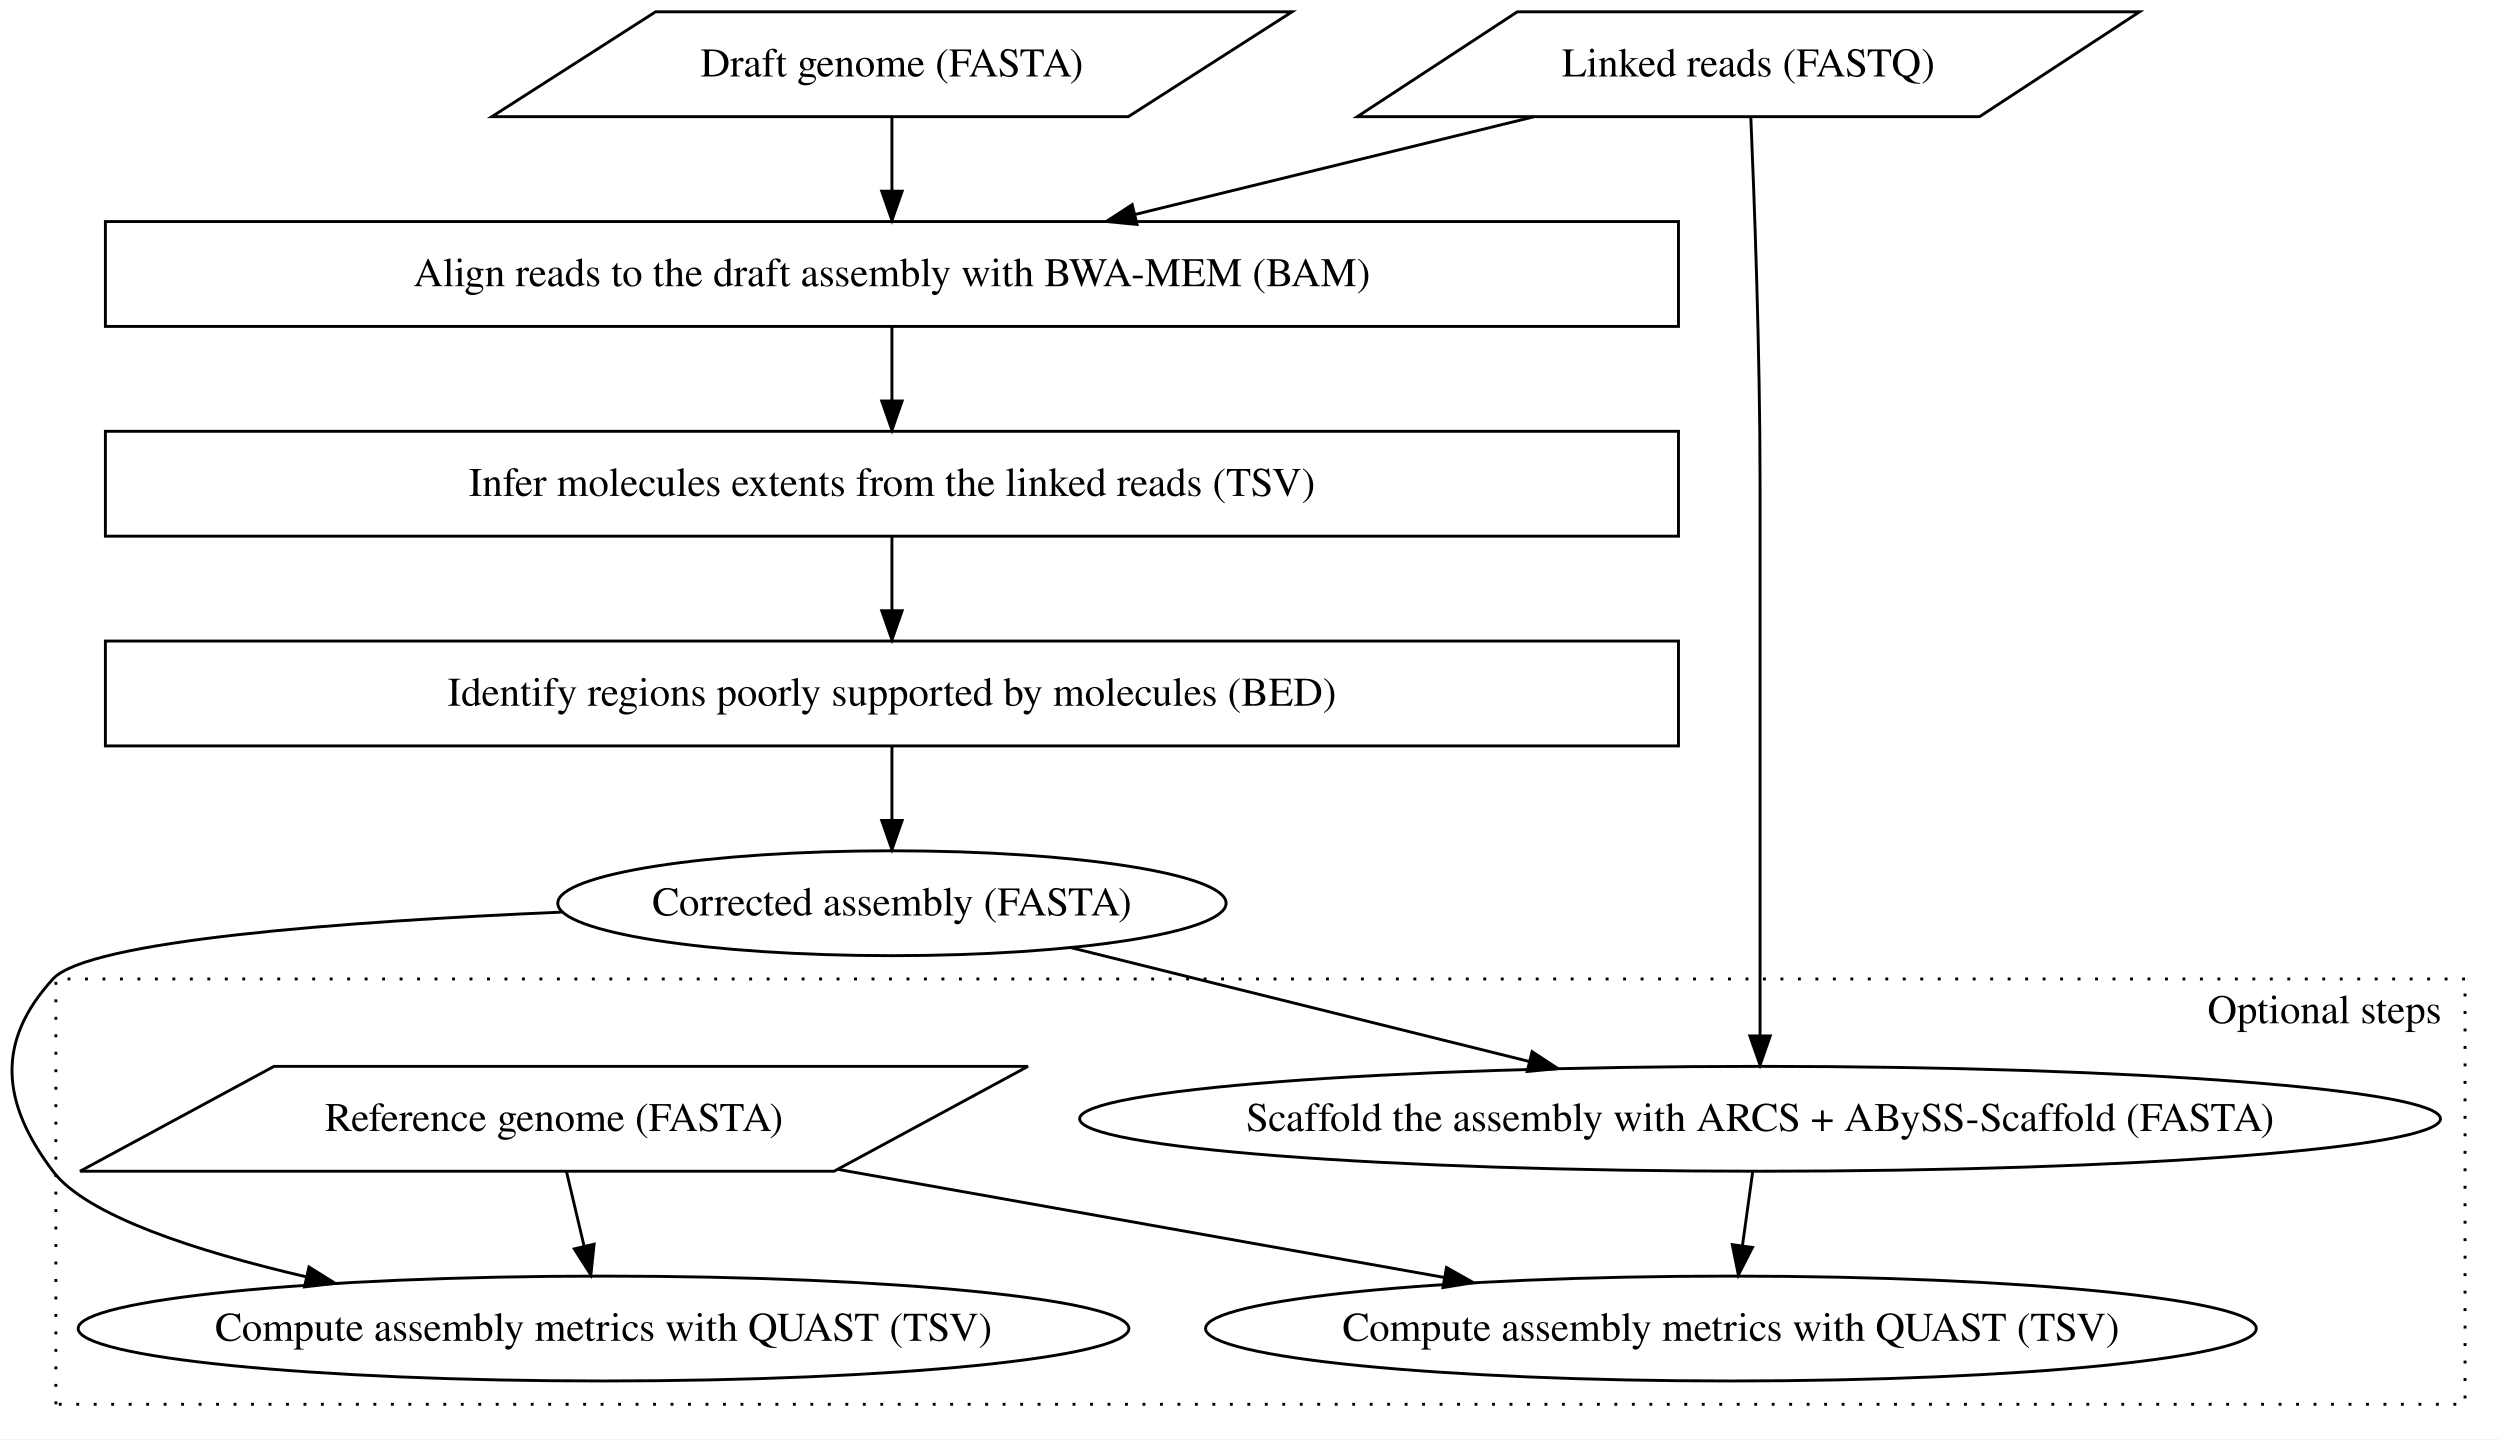
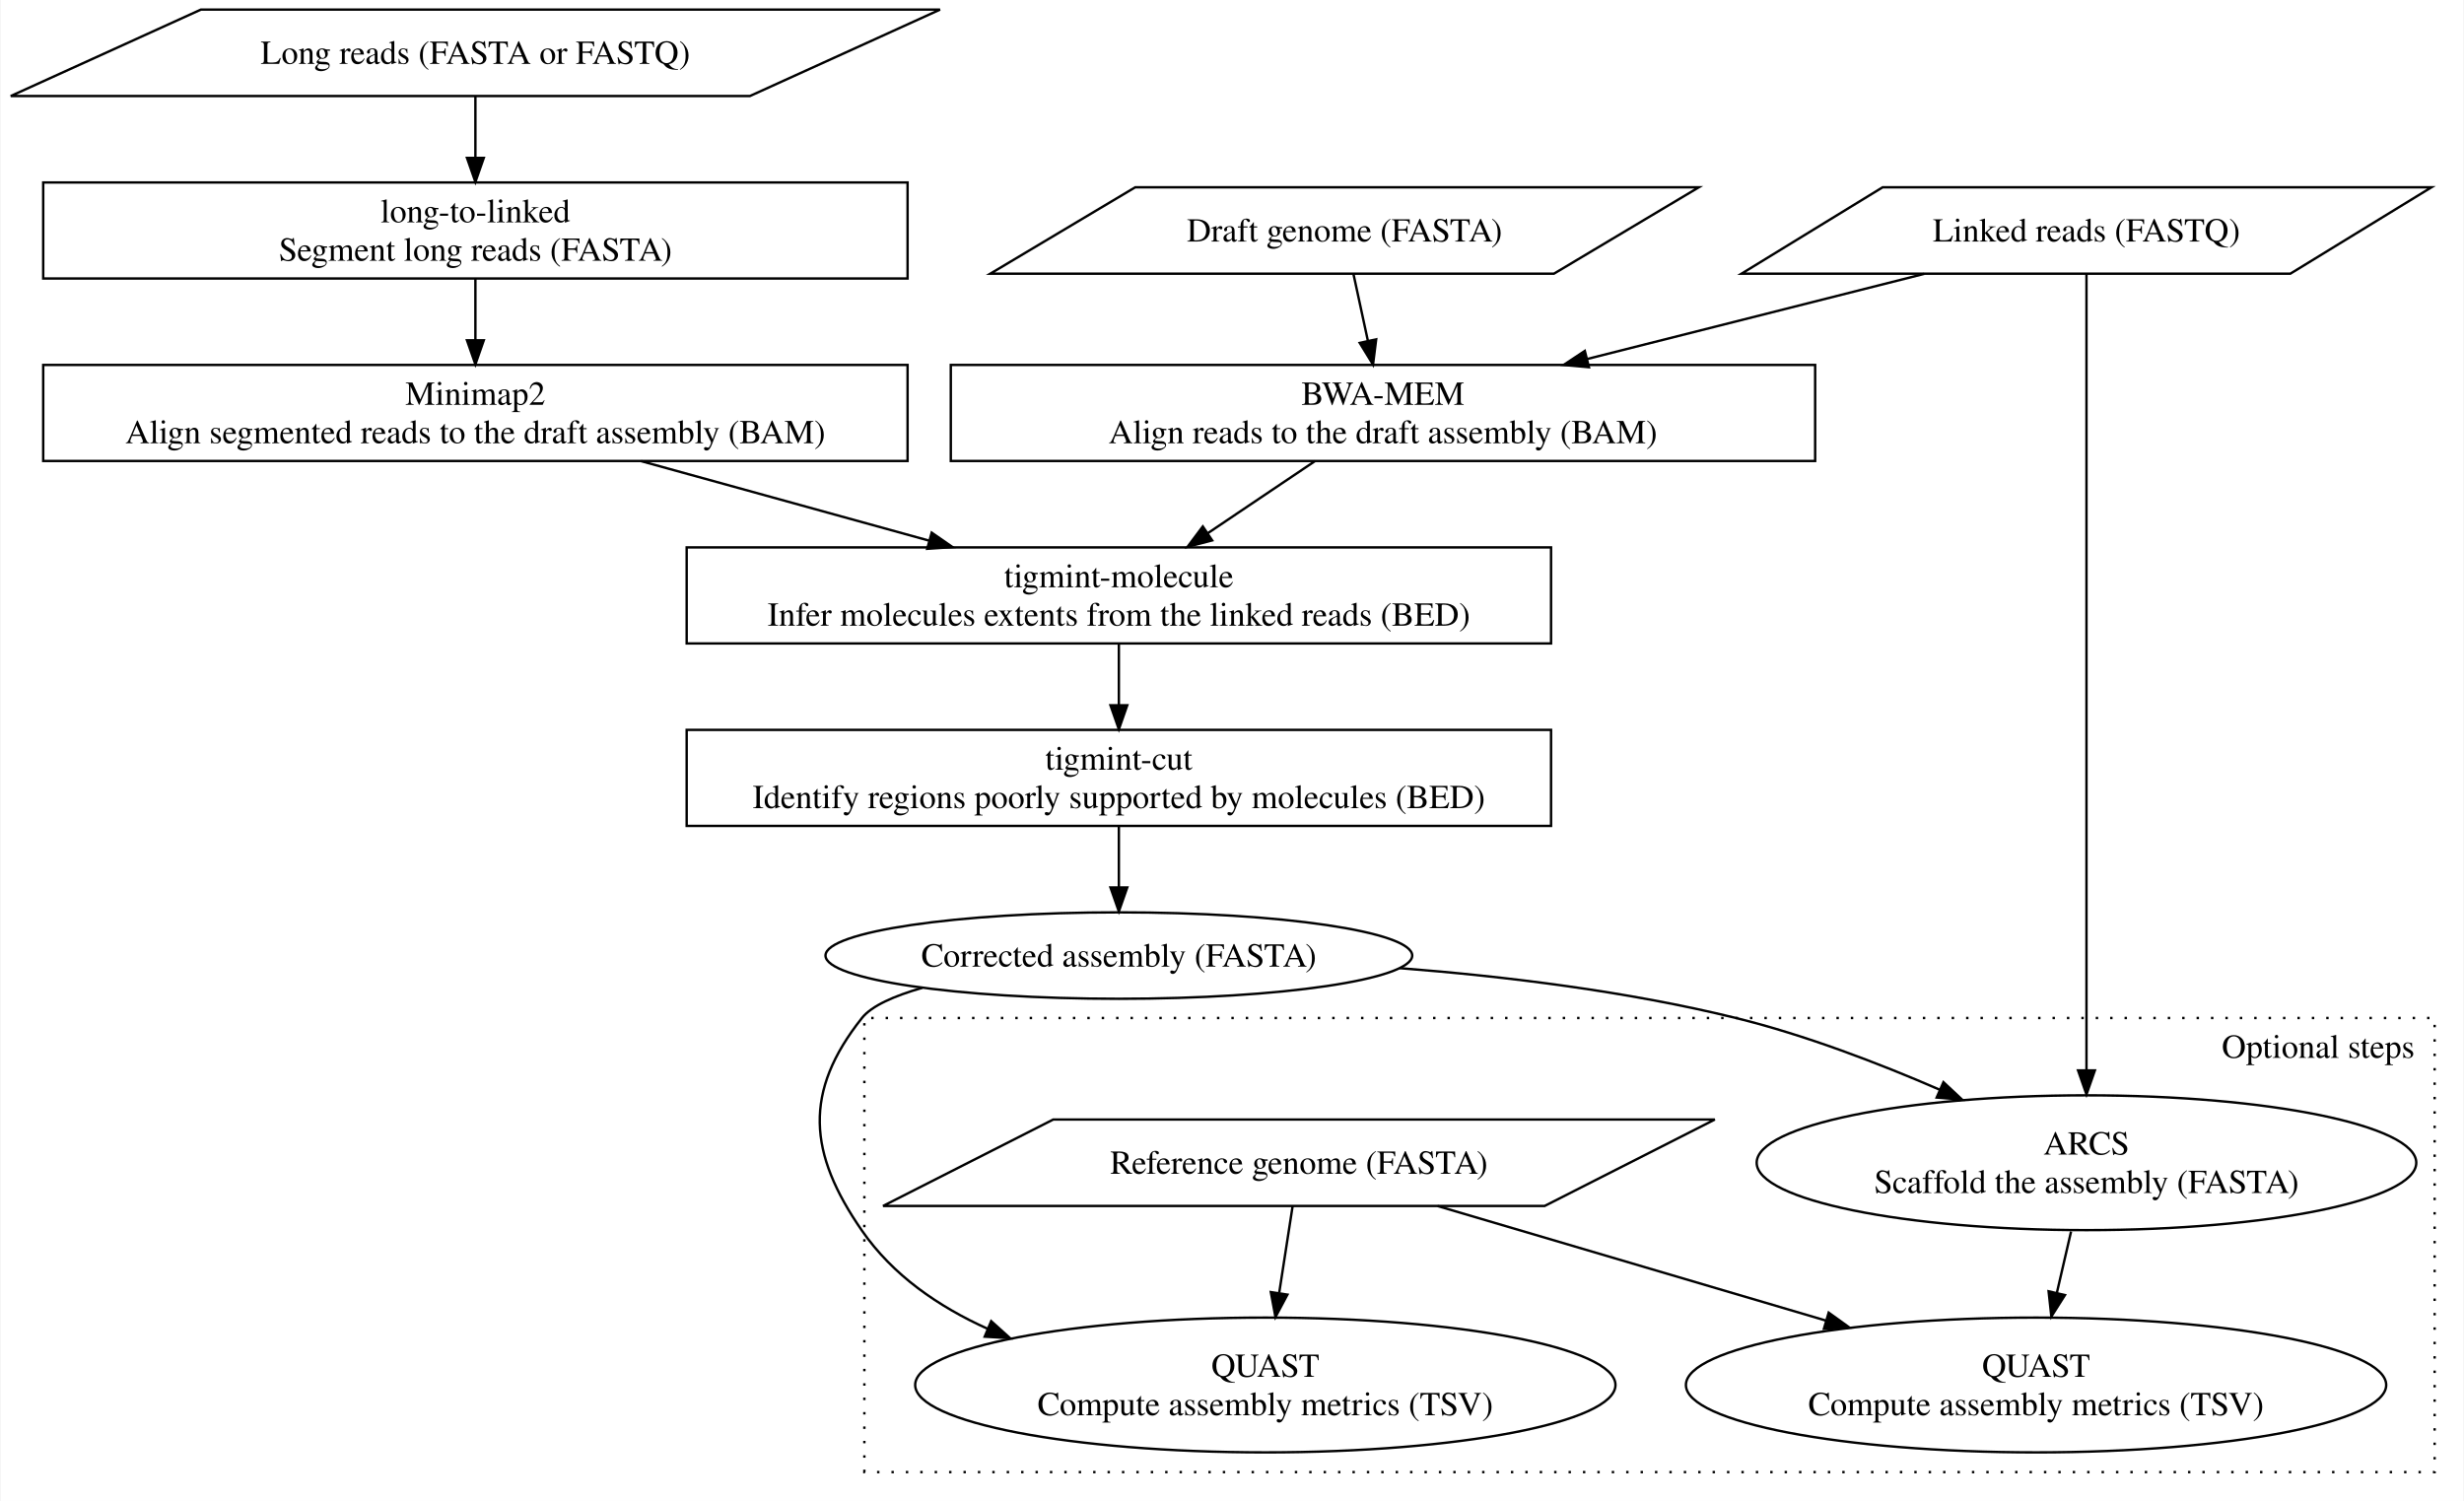
- <svg xmlns="http://www.w3.org/2000/svg" width="858pt" height="494pt" viewBox="0.00 0.00 858.18 494.00">
-   <g id="graph0" class="graph" transform="scale(1 1) rotate(0) translate(4 490)">
-     <polygon fill="#ffffff" stroke="transparent" points="-4,4 -4,-490 854.177,-490 854.177,4 -4,4" />
-     <g id="clust2" class="cluster">
-       <polygon fill="none" stroke="#000000" stroke-dasharray="1,5" points="15.177,-8 15.177,-154 842.177,-154 842.177,-8 15.177,-8" />
-       <text text-anchor="middle" x="793.931" y="-138.8" font-family="Times,serif" font-size="14.00" fill="#000000">Optional steps</text>
+ <svg xmlns="http://www.w3.org/2000/svg" width="1026pt" height="625pt" viewBox="0.00 0.00 1025.76 625.14">
+   <g id="graph0" class="graph" transform="scale(1 1) rotate(0) translate(4 621.14)">
+     <polygon fill="white" stroke="transparent" points="-4,4 -4,-621.14 1021.76,-621.14 1021.76,4 -4,4" />
+     <g id="clust3" class="cluster">
+       <polygon fill="none" stroke="black" stroke-dasharray="1,5" points="355.76,-8 355.76,-197.14 1009.76,-197.14 1009.76,-8 355.76,-8" />
+       <text text-anchor="middle" x="961.26" y="-180.54" font-family="Times,serif" font-size="14.00">Optional steps</text>
    </g>
    <g id="node1" class="node">
-       <polygon fill="none" stroke="#000000" points="730.448,-486 516.853,-486 461.906,-450 675.501,-450 730.448,-486" />
-       <text text-anchor="middle" x="596.177" y="-463.8" font-family="Times,serif" font-size="14.00" fill="#000000">Linked reads (FASTQ)</text>
+       <polygon fill="none" stroke="black" points="387.28,-617.14 79.43,-617.14 0.24,-581.14 308.09,-581.14 387.28,-617.14" />
+       <text text-anchor="middle" x="193.76" y="-594.54" font-family="Times,serif" font-size="14.00">Long reads (FASTA or FASTQ)</text>
+     </g>
+     <g id="node7" class="node">
+       <polygon fill="none" stroke="black" points="373.76,-545.14 13.76,-545.14 13.76,-505.14 373.76,-505.14 373.76,-545.14" />
+       <text text-anchor="middle" x="193.76" y="-528.54" font-family="Times,serif" font-size="14.00">long-to-linked</text>
+       <text text-anchor="middle" x="193.76" y="-512.54" font-family="Times,serif" font-size="14.00">Segment long reads (FASTA)</text>
+     </g>
+     <g id="edge6" class="edge">
+       <path fill="none" stroke="black" d="M193.76,-581.07C193.76,-573.45 193.76,-564.23 193.76,-555.55" />
+       <polygon fill="black" stroke="black" points="197.26,-555.36 193.76,-545.36 190.26,-555.36 197.26,-555.36" />
+     </g>
+     <g id="node2" class="node">
+       <polygon fill="none" stroke="black" points="1008.46,-543.14 779.87,-543.14 721.06,-507.14 949.65,-507.14 1008.46,-543.14" />
+       <text text-anchor="middle" x="864.76" y="-520.54" font-family="Times,serif" font-size="14.00">Linked reads (FASTQ)</text>
+     </g>
+     <g id="node4" class="node">
+       <polygon fill="none" stroke="black" points="751.76,-469.14 391.76,-469.14 391.76,-429.14 751.76,-429.14 751.76,-469.14" />
+       <text text-anchor="middle" x="571.76" y="-452.54" font-family="Times,serif" font-size="14.00">BWA-MEM</text>
+       <text text-anchor="middle" x="571.76" y="-436.54" font-family="Times,serif" font-size="14.00">Align reads to the draft assembly (BAM)</text>
+     </g>
+     <g id="edge1" class="edge">
+       <path fill="none" stroke="black" d="M797.17,-507.07C755.46,-496.53 701.57,-482.92 656.95,-471.65" />
+       <polygon fill="black" stroke="black" points="657.55,-468.19 646.99,-469.14 655.83,-474.98 657.55,-468.19" />
+     </g>
+     <g id="node12" class="node">
+       <ellipse fill="none" stroke="black" cx="864.76" cy="-136.85" rx="137.36" ry="28.07" />
+       <text text-anchor="middle" x="864.76" y="-140.25" font-family="Times,serif" font-size="14.00">ARCS</text>
+       <text text-anchor="middle" x="864.76" y="-124.25" font-family="Times,serif" font-size="14.00">Scaffold the assembly (FASTA)</text>
+     </g>
+     <g id="edge12" class="edge">
+       <path fill="none" stroke="black" d="M864.76,-507.04C864.76,-479.2 864.76,-422.31 864.76,-374.14 864.76,-374.14 864.76,-374.14 864.76,-296.14 864.76,-254.91 864.76,-207.63 864.76,-175.57" />
+       <polygon fill="black" stroke="black" points="868.26,-175.3 864.76,-165.3 861.26,-175.3 868.26,-175.3" />
    </g>
    <g id="node3" class="node">
-       <polygon fill="none" stroke="#000000" points="572.177,-414 32.177,-414 32.177,-378 572.177,-378 572.177,-414" />
-       <text text-anchor="middle" x="302.177" y="-391.8" font-family="Times,serif" font-size="14.00" fill="#000000">Align reads to the draft assembly with BWA-MEM (BAM)</text>
+       <polygon fill="none" stroke="black" points="703.32,-543.14 468.58,-543.14 408.19,-507.14 642.94,-507.14 703.32,-543.14" />
+       <text text-anchor="middle" x="555.76" y="-520.54" font-family="Times,serif" font-size="14.00">Draft genome (FASTA)</text>
    </g>
-     <g id="edge1" class="edge">
-       <path fill="none" stroke="#000000" d="M522.368,-449.924C480.787,-439.741 428.716,-426.989 385.652,-416.443" />
-       <polygon fill="#000000" stroke="#000000" points="386.307,-413 375.762,-414.021 384.642,-419.799 386.307,-413" />
+     <g id="edge2" class="edge">
+       <path fill="none" stroke="black" d="M559.47,-506.97C561.26,-498.7 563.46,-488.54 565.49,-479.11" />
+       <polygon fill="black" stroke="black" points="568.93,-479.8 567.62,-469.29 562.08,-478.32 568.93,-479.8" />
+     </g>
+     <g id="node5" class="node">
+       <polygon fill="none" stroke="black" points="641.76,-393.14 281.76,-393.14 281.76,-353.14 641.76,-353.14 641.76,-393.14" />
+       <text text-anchor="middle" x="461.76" y="-376.54" font-family="Times,serif" font-size="14.00">tigmint-molecule</text>
+       <text text-anchor="middle" x="461.76" y="-360.54" font-family="Times,serif" font-size="14.00">Infer molecules extents from the linked reads (BED)</text>
+     </g>
+     <g id="edge3" class="edge">
+       <path fill="none" stroke="black" d="M543.43,-429.08C529.81,-419.92 513.31,-408.81 498.71,-399" />
+       <polygon fill="black" stroke="black" points="500.62,-396.06 490.37,-393.39 496.72,-401.87 500.62,-396.06" />
+     </g>
+     <g id="node6" class="node">
+       <polygon fill="none" stroke="black" points="641.76,-317.14 281.76,-317.14 281.76,-277.14 641.76,-277.14 641.76,-317.14" />
+       <text text-anchor="middle" x="461.76" y="-300.54" font-family="Times,serif" font-size="14.00">tigmint-cut</text>
+       <text text-anchor="middle" x="461.76" y="-284.54" font-family="Times,serif" font-size="14.00">Identify regions poorly supported by molecules (BED)</text>
+     </g>
+     <g id="edge4" class="edge">
+       <path fill="none" stroke="black" d="M461.76,-353.08C461.76,-345.29 461.76,-336.09 461.76,-327.48" />
+       <polygon fill="black" stroke="black" points="465.26,-327.39 461.76,-317.39 458.26,-327.39 465.26,-327.39" />
    </g>
    <g id="node9" class="node">
-       <ellipse fill="none" stroke="#000000" cx="600.177" cy="-106" rx="233.569" ry="18" />
-       <text text-anchor="middle" x="600.177" y="-101.8" font-family="Times,serif" font-size="14.00" fill="#000000">Scaffold the assembly with ARCS + ABySS-Scaffold (FASTA)</text>
+       <ellipse fill="none" stroke="black" cx="461.76" cy="-223.14" rx="122.18" ry="18" />
+       <text text-anchor="middle" x="461.76" y="-218.54" font-family="Times,serif" font-size="14.00">Corrected assembly (FASTA)</text>
+     </g>
+     <g id="edge5" class="edge">
+       <path fill="none" stroke="black" d="M461.76,-276.84C461.76,-269.11 461.76,-260.06 461.76,-251.66" />
+       <polygon fill="black" stroke="black" points="465.26,-251.51 461.76,-241.51 458.26,-251.51 465.26,-251.51" />
+     </g>
+     <g id="node8" class="node">
+       <polygon fill="none" stroke="black" points="373.76,-469.14 13.76,-469.14 13.76,-429.14 373.76,-429.14 373.76,-469.14" />
+       <text text-anchor="middle" x="193.76" y="-452.54" font-family="Times,serif" font-size="14.00">Minimap2</text>
+       <text text-anchor="middle" x="193.76" y="-436.54" font-family="Times,serif" font-size="14.00">Align segmented reads to the draft assembly (BAM)</text>
+     </g>
+     <g id="edge7" class="edge">
+       <path fill="none" stroke="black" d="M193.76,-505.08C193.76,-497.29 193.76,-488.09 193.76,-479.48" />
+       <polygon fill="black" stroke="black" points="197.26,-479.39 193.76,-469.39 190.26,-479.39 197.26,-479.39" />
+     </g>
+     <g id="edge8" class="edge">
+       <path fill="none" stroke="black" d="M262.78,-429.08C299.36,-418.98 344.48,-406.52 382.5,-396.02" />
+       <polygon fill="black" stroke="black" points="383.8,-399.29 392.51,-393.26 381.94,-392.55 383.8,-399.29" />
+     </g>
+     <g id="node11" class="node">
+       <ellipse fill="none" stroke="black" cx="522.76" cy="-44.28" rx="145.83" ry="28.07" />
+       <text text-anchor="middle" x="522.76" y="-47.68" font-family="Times,serif" font-size="14.00">QUAST</text>
+       <text text-anchor="middle" x="522.76" y="-31.68" font-family="Times,serif" font-size="14.00">Compute assembly metrics (TSV)</text>
+     </g>
+     <g id="edge10" class="edge">
+       <path fill="none" stroke="black" d="M379.92,-209.71C368.23,-206.36 358.79,-202.22 354.76,-197.14 330.3,-166.3 332.36,-140.94 354.76,-108.57 367.58,-90.04 386.56,-76.93 407.2,-67.65" />
+       <polygon fill="black" stroke="black" points="408.58,-70.87 416.45,-63.78 405.88,-64.41 408.58,-70.87" />
+     </g>
+     <g id="edge11" class="edge">
+       <path fill="none" stroke="black" d="M578.74,-217.9C623.07,-214.44 673.71,-208.23 718.76,-197.14 747.5,-190.06 778.04,-178.38 803.71,-167.24" />
+       <polygon fill="black" stroke="black" points="805.19,-170.41 812.93,-163.17 802.37,-164 805.19,-170.41" />
+     </g>
+     <g id="node10" class="node">
+       <polygon fill="none" stroke="black" points="709.97,-154.85 434.43,-154.85 363.55,-118.85 639.09,-118.85 709.97,-154.85" />
+       <text text-anchor="middle" x="536.76" y="-132.25" font-family="Times,serif" font-size="14.00">Reference genome (FASTA)</text>
    </g>
    <g id="edge9" class="edge">
-       <path fill="none" stroke="#000000" d="M597.006,-449.819C598.178,-422.509 600.177,-369.267 600.177,-324 600.177,-324 600.177,-324 600.177,-252 600.177,-211.319 600.177,-164.261 600.177,-134.812" />
-       <polygon fill="#000000" stroke="#000000" points="603.677,-134.438 600.177,-124.438 596.677,-134.438 603.677,-134.438" />
+       <path fill="none" stroke="black" d="M534.13,-118.82C532.55,-108.65 530.49,-95.32 528.56,-82.8" />
+       <polygon fill="black" stroke="black" points="531.96,-81.92 526.98,-72.57 525.05,-82.98 531.96,-81.92" />
    </g>
-     <g id="node2" class="node">
-       <polygon fill="none" stroke="#000000" points="439.52,-486 221.038,-486 164.834,-450 383.316,-450 439.52,-486" />
-       <text text-anchor="middle" x="302.177" y="-463.8" font-family="Times,serif" font-size="14.00" fill="#000000">Draft genome (FASTA)</text>
+     <g id="node13" class="node">
+       <ellipse fill="none" stroke="black" cx="843.76" cy="-44.28" rx="145.83" ry="28.07" />
+       <text text-anchor="middle" x="843.76" y="-47.68" font-family="Times,serif" font-size="14.00">QUAST</text>
+       <text text-anchor="middle" x="843.76" y="-31.68" font-family="Times,serif" font-size="14.00">Compute assembly metrics (TSV)</text>
    </g>
-     <g id="edge2" class="edge">
-       <path fill="none" stroke="#000000" d="M302.177,-449.831C302.177,-442.131 302.177,-432.974 302.177,-424.417" />
-       <polygon fill="#000000" stroke="#000000" points="305.677,-424.413 302.177,-414.413 298.677,-424.413 305.677,-424.413" />
+     <g id="edge13" class="edge">
+       <path fill="none" stroke="black" d="M594.5,-118.82C640.03,-105.39 704.27,-86.44 756.13,-71.14" />
+       <polygon fill="black" stroke="black" points="757.39,-74.41 765.99,-68.23 755.41,-67.7 757.39,-74.41" />
    </g>
-     <g id="node4" class="node">
-       <polygon fill="none" stroke="#000000" points="572.177,-342 32.177,-342 32.177,-306 572.177,-306 572.177,-342" />
-       <text text-anchor="middle" x="302.177" y="-319.8" font-family="Times,serif" font-size="14.00" fill="#000000">Infer molecules extents from the linked reads (TSV)</text>
-     </g>
-     <g id="edge3" class="edge">
-       <path fill="none" stroke="#000000" d="M302.177,-377.831C302.177,-370.131 302.177,-360.974 302.177,-352.417" />
-       <polygon fill="#000000" stroke="#000000" points="305.677,-352.413 302.177,-342.413 298.677,-352.413 305.677,-352.413" />
-     </g>
-     <g id="node5" class="node">
-       <polygon fill="none" stroke="#000000" points="572.177,-270 32.177,-270 32.177,-234 572.177,-234 572.177,-270" />
-       <text text-anchor="middle" x="302.177" y="-247.8" font-family="Times,serif" font-size="14.00" fill="#000000">Identify regions poorly supported by molecules (BED)</text>
-     </g>
-     <g id="edge4" class="edge">
-       <path fill="none" stroke="#000000" d="M302.177,-305.831C302.177,-298.131 302.177,-288.974 302.177,-280.417" />
-       <polygon fill="#000000" stroke="#000000" points="305.677,-280.413 302.177,-270.413 298.677,-280.413 305.677,-280.413" />
-     </g>
-     <g id="node6" class="node">
-       <ellipse fill="none" stroke="#000000" cx="302.177" cy="-180" rx="114.702" ry="18" />
-       <text text-anchor="middle" x="302.177" y="-175.8" font-family="Times,serif" font-size="14.00" fill="#000000">Corrected assembly (FASTA)</text>
-     </g>
-     <g id="edge5" class="edge">
-       <path fill="none" stroke="#000000" d="M302.177,-233.831C302.177,-226.131 302.177,-216.974 302.177,-208.417" />
-       <polygon fill="#000000" stroke="#000000" points="305.677,-208.413 302.177,-198.413 298.677,-208.413 305.677,-208.413" />
-     </g>
-     <g id="node8" class="node">
-       <ellipse fill="none" stroke="#000000" cx="203.177" cy="-34" rx="180.342" ry="18" />
-       <text text-anchor="middle" x="203.177" y="-29.8" font-family="Times,serif" font-size="14.00" fill="#000000">Compute assembly metrics with QUAST (TSV)</text>
-     </g>
-     <g id="edge7" class="edge">
-       <path fill="none" stroke="#000000" d="M188.86,-176.951C113.496,-173.717 26.199,-167.156 14.177,-154 -5.61,-132.346 -3.487,-111.418 14.177,-88 25.615,-72.836 62.841,-60.65 101.266,-51.718" />
-       <polygon fill="#000000" stroke="#000000" points="102.058,-55.128 111.046,-49.518 100.522,-48.298 102.058,-55.128" />
-     </g>
-     <g id="edge8" class="edge">
-       <path fill="none" stroke="#000000" d="M363.562,-164.757C409.07,-153.456 471.492,-137.956 520.794,-125.713" />
-       <polygon fill="#000000" stroke="#000000" points="521.926,-129.038 530.788,-123.231 520.239,-122.244 521.926,-129.038" />
-     </g>
-     <g id="node7" class="node">
-       <polygon fill="none" stroke="#000000" points="348.89,-124 90.05,-124 23.464,-88 282.304,-88 348.89,-124" />
-       <text text-anchor="middle" x="186.177" y="-101.8" font-family="Times,serif" font-size="14.00" fill="#000000">Reference genome (FASTA)</text>
-     </g>
-     <g id="edge6" class="edge">
-       <path fill="none" stroke="#000000" d="M190.467,-87.831C192.285,-80.131 194.447,-70.974 196.468,-62.417" />
-       <polygon fill="#000000" stroke="#000000" points="199.938,-62.95 198.829,-52.413 193.125,-61.341 199.938,-62.95" />
-     </g>
-     <g id="node10" class="node">
-       <ellipse fill="none" stroke="#000000" cx="590.177" cy="-34" rx="180.342" ry="18" />
-       <text text-anchor="middle" x="590.177" y="-29.8" font-family="Times,serif" font-size="14.00" fill="#000000">Compute assembly metrics with QUAST (TSV)</text>
-     </g>
-     <g id="edge10" class="edge">
-       <path fill="none" stroke="#000000" d="M283.717,-88.617C346.775,-77.379 428.571,-62.801 491.795,-51.533" />
-       <polygon fill="#000000" stroke="#000000" points="492.546,-54.955 501.777,-49.754 491.318,-48.063 492.546,-54.955" />
-     </g>
-     <g id="edge11" class="edge">
-       <path fill="none" stroke="#000000" d="M597.654,-87.831C596.584,-80.131 595.312,-70.974 594.124,-62.417" />
-       <polygon fill="#000000" stroke="#000000" points="597.577,-61.837 592.735,-52.413 590.644,-62.8 597.577,-61.837" />
+     <g id="edge14" class="edge">
+       <path fill="none" stroke="black" d="M858.34,-108.19C856.47,-100.11 854.39,-91.15 852.41,-82.58" />
+       <polygon fill="black" stroke="black" points="855.8,-81.73 850.13,-72.78 848.98,-83.31 855.8,-81.73" />
    </g>
  </g>
</svg>
